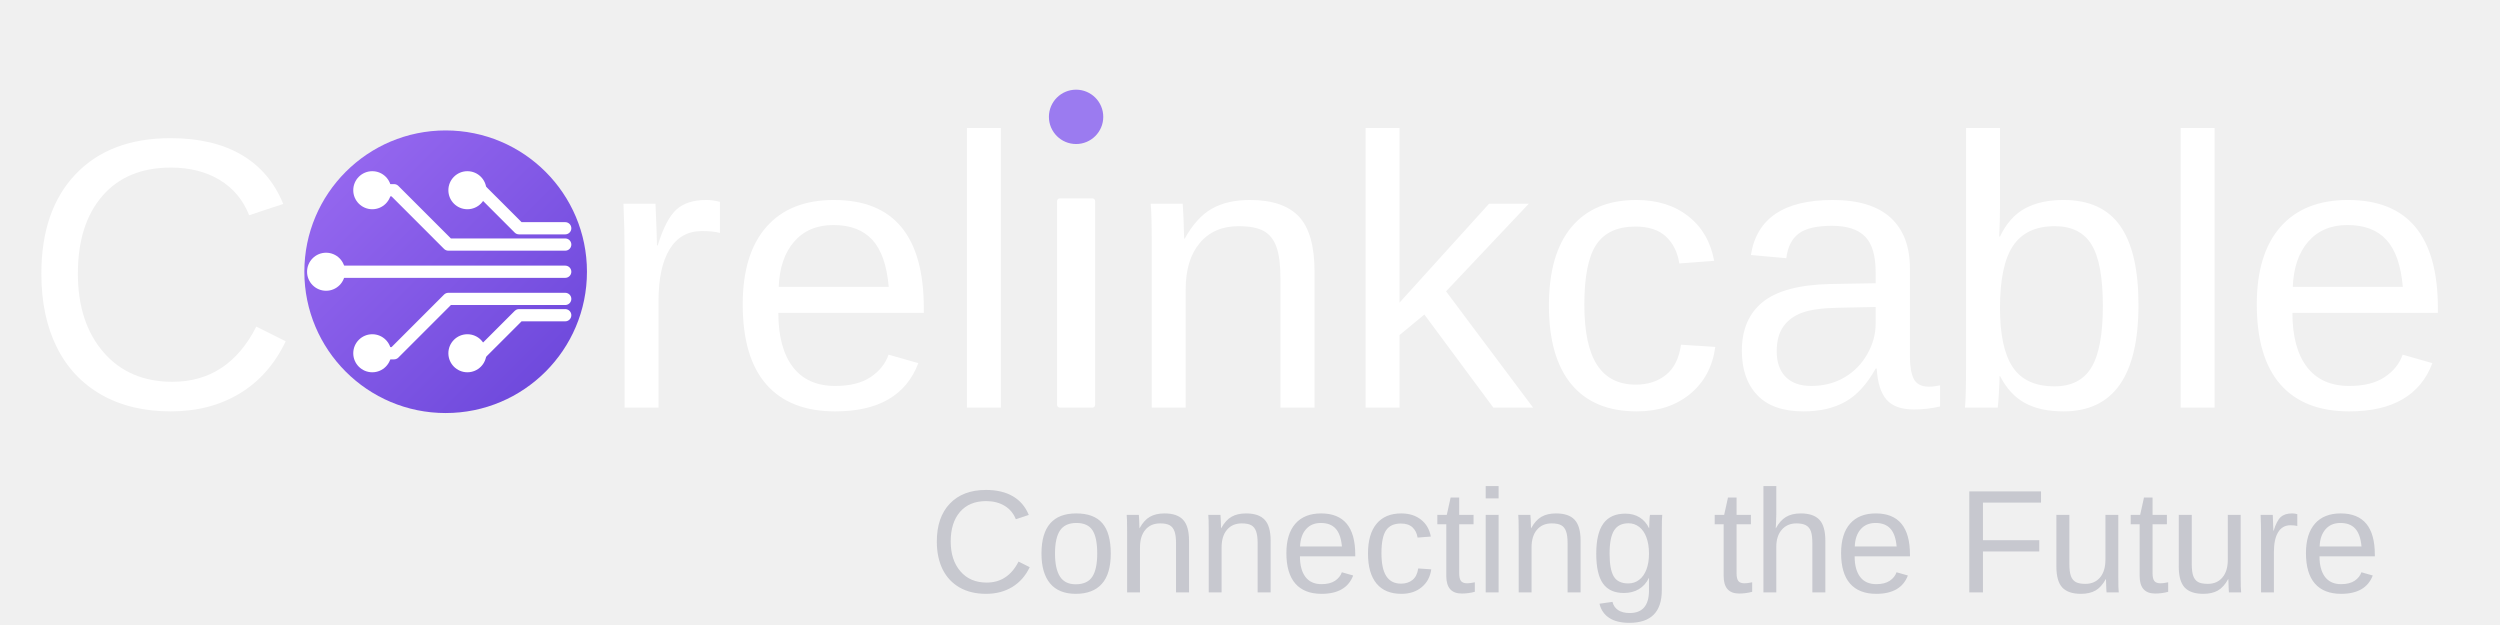
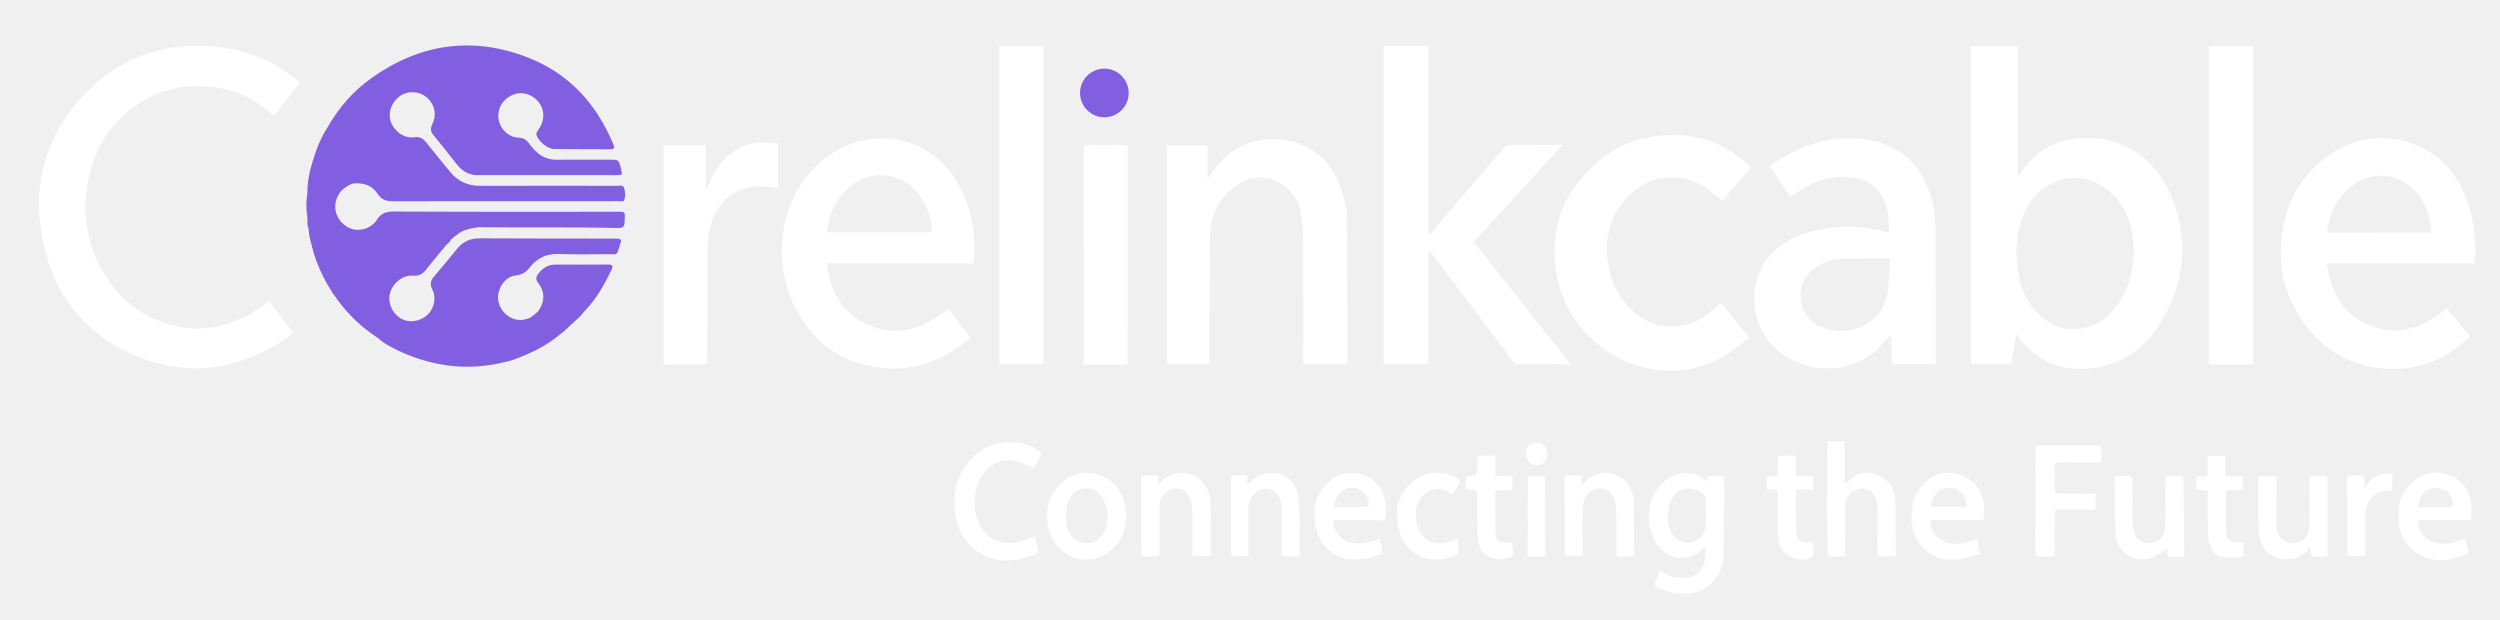
- <svg xmlns="http://www.w3.org/2000/svg" viewBox="0 0 920 230" role="img" aria-labelledby="title description">
-   <defs>
-     <linearGradient id="corelink-purple" x1="0" y1="0" x2="1" y2="1">
-       <stop offset="0" stop-color="#9b6cf2" />
-       <stop offset="1" stop-color="#6844d9" />
-     </linearGradient>
-   </defs>
-   <g fill="#fff" font-family="Arial, Helvetica, sans-serif" font-size="142" font-weight="400">
-     <text x="8" y="150">C</text>
-     <text x="220" y="150">rel</text>
-     <rect x="389" y="73" width="14" height="77" rx="1" />
-     <circle cx="396" cy="43" r="10" fill="#9b7bf0" />
-     <text x="414" y="150">nkcable</text>
+ <svg xmlns="http://www.w3.org/2000/svg" version="1.1" id="图层_1" x="0px" y="0px" viewBox="0 0 595.28 147.6" style="enable-background:new 0 0 595.28 147.6;" xml:space="preserve">
+   <style type="text/css">
+ 	.st0{fill:#FFFFFF;}
+ 	.st1{fill:#825EE0;}
+ </style>
+   <path class="st0" d="M480.08,79.48c-0.4,2.46-0.78,4.83-1.17,7.23c-3.23,0-6.39,0-9.58,0c0-25.24,0-50.45,0-75.71  c3.74,0,7.38,0,11.13,0c0,10.35,0,20.68,0,31c0.06,0.01,0.11,0.02,0.17,0.04c0.53-0.78,1.03-1.6,1.61-2.35  c3.45-4.46,8.12-6.56,13.65-6.83c10.17-0.49,17.69,5.48,21.16,14.02c4.15,10.22,3.22,20.17-2.4,29.65  c-3.4,5.74-8.25,9.6-14.89,10.87c-6.99,1.34-13.12-0.28-17.98-5.74C481.18,81.01,480.69,80.27,480.08,79.48z M508.11,59.61  c-0.08-4.77-1.26-9.15-4.59-12.84c-3.91-4.33-9.69-5.64-14.82-3.17c-3.68,1.78-5.95,4.84-7.29,8.58c-1.51,4.22-1.52,8.59-0.8,12.97  c0.57,3.43,1.84,6.57,4.26,9.13c3.28,3.47,7.25,4.91,11.98,3.7c2.95-0.76,5.17-2.62,6.99-4.96C506.89,69.08,508,64.52,508.11,59.61z  " />
+   <path class="st0" d="M71.44,19.66c-2.12,2.7-4.13,5.26-6.19,7.88c-1.05-0.81-2.09-1.66-3.18-2.45c-4.87-3.55-10.39-4.79-16.32-4.56  c-11.77,0.46-21.91,9.56-24.44,20.98c-1.67,7.53-1.19,14.88,2.43,21.8c3.64,6.96,9.12,11.86,16.77,14  c6.72,1.89,13.11,0.8,19.13-2.63c1.52-0.87,2.94-1.92,4.46-2.92c1.85,2.45,3.74,4.95,5.74,7.61c-1.53,1.03-2.98,2.17-4.58,3.07  c-11.16,6.32-22.74,7-34.36,1.68c-9.85-4.51-16.55-12.27-19.62-22.63c-4.27-14.39-1.73-27.65,8.61-38.79  c8.06-8.68,18.31-12.47,30.2-11.67c6.76,0.46,12.97,2.45,18.49,6.43C69.55,18.17,70.48,18.93,71.44,19.66z" />
+   <path class="st0" d="M340.31,56.03c0.98-1.16,1.96-2.33,2.95-3.49c4.99-5.83,9.97-11.67,14.98-17.48c0.24-0.28,0.73-0.5,1.11-0.5  c3.44-0.06,6.88-0.07,10.32-0.09c0.79,0,1.57,0,2.43,0c-7.07,7.73-14.12,15.42-21.19,23.16c7.69,9.68,15.38,19.35,23.24,29.23  c-1.39-0.07-2.49-0.16-3.59-0.16c-3.03-0.01-6.06,0.03-9.09,0c-0.39,0-0.91-0.25-1.15-0.56c-5.83-7.72-11.63-15.46-17.43-23.19  c-0.69-0.92-1.37-1.84-2.07-2.75c-0.17-0.22-0.37-0.41-0.7-0.77c0,9.23,0,18.23,0,27.28c-3.57,0-7.08,0-10.66,0  c0-25.27,0-50.46,0-75.72c3.54,0,7.05,0,10.65,0c0,15.03,0,30.01,0,44.99C340.18,56,340.25,56.02,340.31,56.03z" />
+   <path class="st0" d="M450.27,79.66c-1.21,1.28-2.32,2.61-3.59,3.78c-7.87,7.21-21.52,5.05-26.85-4.16  c-4.25-7.35-2.41-19.14,8.58-23.17c6.85-2.51,13.81-2.84,20.85-0.8c0.14,0.04,0.28,0.06,0.54,0.12c-0.06-4.16-0.17-8.21-3.72-11.12  c-1.69-1.39-3.7-2-5.85-2.15c-5-0.33-9.32,1.45-13.31,4.28c-0.19,0.14-0.38,0.28-0.57,0.41c-0.02,0.02-0.06,0.01-0.12,0.03  c-1.59-2.44-3.19-4.89-4.85-7.45c1.29-0.78,2.64-1.63,4.03-2.43c5.32-3.06,11.06-4.45,17.16-3.98c8.73,0.67,14.97,5.48,17.39,14.36  c0.59,2.16,0.87,4.46,0.89,6.7c0.1,10.7,0.06,21.4,0.07,32.11c0,0.17-0.03,0.34-0.06,0.53c-3.44,0-6.83,0-10.33,0  C450.46,84.34,450.37,82.01,450.27,79.66z M450.02,61.52c-3.77,0-7.23-0.05-10.69,0.02c-2.28,0.04-4.47,0.57-6.47,1.77  c-5.66,3.39-4.81,10.14-1.6,13.04c1.91,1.72,4.21,2.34,6.72,2.45c5.28,0.24,10.22-3.18,11.32-8.32  C449.91,67.63,449.8,64.64,450.02,61.52z" />
+   <path class="st0" d="M589.3,62.75c-11.76,0-23.45,0-35.29,0c0.95,5.9,3.07,11.03,8.54,13.91c7.33,3.86,13.9,1.99,19.97-3.26  c1.83,2.18,3.69,4.39,5.6,6.65c-2.04,2.09-4.27,3.78-6.79,5.08c-9.38,4.83-22.85,3.43-30.97-5.98c-5.41-6.28-7.92-13.58-7.14-21.83  c0.75-8.04,4.03-14.96,10.63-19.83c7.29-5.38,15.24-6.14,23.41-2.04c4.14,2.08,7.04,5.47,9.07,9.66  C589,50.69,589.73,56.55,589.3,62.75z M578.88,55.34c0.01-0.28,0.06-0.51,0.03-0.73c-0.27-2.48-0.9-4.84-2.21-6.99  c-3.35-5.52-9.92-7.42-15.17-4.33c-4.59,2.69-6.78,6.89-7.4,12.06C562.39,55.34,570.61,55.34,578.88,55.34z" />
+   <path class="st0" d="M225.8,73.57c1.74,2.26,3.47,4.51,5.26,6.84c-0.38,0.33-0.74,0.67-1.12,0.98c-8.03,6.35-16.94,8.02-26.62,4.71  c-5.68-1.94-9.82-5.91-12.94-10.96c-5.69-9.2-6.24-23.57,2.16-33.72c6.34-7.66,16.66-10.57,25.42-6.88  c5.38,2.27,8.96,6.35,11.37,11.53c2.45,5.25,2.98,10.83,2.49,16.67c-11.63,0-23.25,0-35,0c0.83,6,3.22,11.03,8.51,13.94  C212.79,80.8,219.55,78.46,225.8,73.57z M196.96,55.32c8.33,0,16.61,0,24.91,0c0.03-0.18,0.07-0.29,0.06-0.4  c-0.27-3.77-1.55-7.12-4.21-9.84c-1.77-1.82-3.95-2.94-6.49-3.29C203.09,40.68,197.19,48.55,196.96,55.32z" />
+   <path class="st0" d="M320.76,86.69c-3.47,0-6.89,0-10.43,0c0-0.36,0-0.7,0-1.05c0-9.65,0.03-19.29-0.04-28.94  c-0.02-2.13-0.24-4.29-0.64-6.38c-0.48-2.46-1.84-4.5-3.84-6.06c-3.41-2.68-8.19-2.65-11.95,0.23c-3.83,2.92-5.61,6.97-5.73,11.7  c-0.12,4.97-0.07,9.94-0.09,14.91c-0.02,4.85-0.03,9.71-0.04,14.56c0,0.32,0,0.64,0,1.05c-3.41,0-6.75,0-10.14,0  c0-17.33,0-34.67,0-52.08c3.23,0,6.41,0,9.69,0c0,2.64,0,5.26,0,7.94c1.05-1.37,1.95-2.74,3.03-3.94  c7.63-8.47,21.73-6.83,27.03,2.53c2.08,3.66,3.1,7.57,3.13,11.7c0.09,11.09,0.06,22.18,0.08,33.26  C320.83,86.29,320.79,86.46,320.76,86.69z" />
+   <path class="st0" d="M410.12,47.73c-1.54-1.16-2.95-2.42-4.54-3.38c-6.12-3.67-13.37-2.51-18.27,2.78  c-3.61,3.9-4.96,8.53-4.63,13.76c0.33,5.08,2.22,9.44,5.91,12.98c4.74,4.56,11.36,5.21,17.08,1.61c1.3-0.82,2.44-1.91,3.63-2.9  c0.31-0.26,0.55-0.45,0.87-0.04c2.08,2.58,4.16,5.16,6.38,7.92c-1.84,1.34-3.62,2.78-5.53,4.01c-8.91,5.76-21.19,4.77-29.72-1.85  c-6.41-4.97-10.06-11.5-10.96-19.57c-1.04-9.34,2.2-17.07,8.9-23.44c3.67-3.49,7.98-5.89,12.99-6.84  c8.54-1.63,16.35-0.12,23.12,5.59c0.45,0.38,0.94,0.71,1.34,1.12c0.13,0.13,0.14,0.57,0.02,0.7c-2.12,2.47-4.26,4.93-6.41,7.38  C410.24,47.67,410.13,47.73,410.12,47.73z" />
+   <path class="st0" d="M536.48,86.75c-3.56,0-7.02,0-10.54,0c0-25.24,0-50.46,0-75.75c3.51,0,7.02,0,10.54,0  C536.48,36.27,536.48,61.48,536.48,86.75z" />
+   <path class="st0" d="M237.96,11c3.54,0,6.96,0,10.48,0c0,25.24,0,50.45,0,75.69c-3.55,0-7.03,0-10.48,0  C237.96,61.43,237.96,36.25,237.96,11z" />
+   <path class="st0" d="M157.98,86.79c0-17.48,0-34.81,0-52.19c3.4,0,6.73,0,10.09,0c0,3.5,0,6.94,0,10.39  c0.05,0.02,0.1,0.04,0.15,0.06c0.26-0.59,0.53-1.18,0.78-1.78c1.67-3.96,4.36-6.94,8.38-8.61c2.6-1.08,5.31-0.73,7.9-0.52  c0,3.59,0,7.09,0,10.68c-0.85-0.1-1.51-0.18-2.18-0.27c-8.98-1.15-13.61,5.14-14.44,11.65c-0.17,1.36-0.2,2.76-0.2,4.13  c-0.04,8.47-0.06,16.93-0.06,25.4c0,0.79-0.18,1.06-1.02,1.05c-2.79-0.05-5.59-0.01-8.38,0C158.69,86.79,158.38,86.79,157.98,86.79z  " />
+   <path class="st0" d="M258.05,86.75c0-0.74,0-1.41,0-2.07c0-11.64,0-23.29-0.01-34.93c0-4.73,0-9.47-0.03-14.2  c-0.01-0.77,0.21-1,0.99-0.99c2.76,0.04,5.53,0,8.29,0c1.25,0,1.26,0,1.26,1.21c-0.01,14.23-0.02,28.46-0.03,42.69  c0,2.44-0.01,4.88-0.03,7.32c0,0.31-0.04,0.63-0.06,0.97C264.98,86.75,261.61,86.75,258.05,86.75z" />
+   <path class="st0" d="M395.26,135.78c1.38,0.91,2.75,1.68,4.38,1.8c4.39,0.32,5.99-1.53,6.42-5.11c0.09-0.74,0.09-1.49,0.14-2.41  c-0.51,0.45-0.89,0.81-1.29,1.13c-3.17,2.56-7.46,2.1-10.01-1.11c-3.37-4.25-3.38-12.05,2.03-15.98c2.31-1.68,6.14-2.24,8.75,0.03  c0.21,0.18,0.46,0.31,0.74,0.51c0.1-1.34,0.1-1.34,1.44-1.33c0.68,0.01,1.35,0.04,2.03,0.01c0.55-0.02,0.69,0.2,0.69,0.73  c-0.07,6.06-0.02,12.12-0.19,18.17c-0.12,4.21-2.82,8.23-7.48,9c-2.97,0.49-5.84-0.07-8.53-1.46c-0.4-0.21-0.54-0.45-0.34-0.91  C394.45,137.84,394.83,136.84,395.26,135.78z M406.28,121.66c-0.01,0-0.03,0-0.04-0.01c-0.04-0.73-0.06-1.47-0.12-2.2  c-0.04-0.48,0.01-1.08-0.25-1.42c-1.43-1.87-5.22-2.56-7.07-0.33c-1.87,2.25-2.24,6.74-0.71,9.32c0.93,1.57,2.75,2.43,4.57,2.16  c1.6-0.24,3.03-1.54,3.33-3.32C406.22,124.49,406.19,123.06,406.28,121.66z" />
+   <path class="st0" d="M246.15,111.52c-1.5-0.63-2.84-1.41-4.29-1.75c-3.11-0.73-5.65,0.46-7.63,2.87  c-3.06,3.72-2.49,10.38-0.36,13.37c1.85,2.6,5.42,3.9,8.62,3.04c1.32-0.36,2.59-0.88,3.97-1.36c0.25,1.12,0.56,2.36,0.77,3.62  c0.03,0.18-0.34,0.55-0.59,0.63c-1.53,0.49-3.05,1.12-4.62,1.35c-9.54,1.38-14.55-6.05-14.75-12.33c-0.09-2.95,0.14-5.85,1.63-8.45  c2.09-3.64,4.95-6.37,9.28-7.03c2.8-0.42,5.58-0.19,8.14,1.19c0.49,0.26,0.97,0.57,1.36,0.96c0.17,0.17,0.26,0.64,0.15,0.86  C247.3,109.54,246.69,110.57,246.15,111.52z" />
+   <path class="st0" d="M439.34,132.47c-1.33,0-2.55,0.02-3.78-0.03c-0.15-0.01-0.41-0.42-0.41-0.65c-0.06-3.76-0.11-7.52-0.11-11.29  c0-5.05,0.04-10.11,0.07-15.16c0-0.05,0.04-0.11,0.08-0.23c1.31,0,2.64,0,4.06,0c0,3.33,0,6.66,0,10.2c0.36-0.3,0.62-0.49,0.85-0.71  c2.08-2.02,4.48-2.66,7.17-1.44c2.65,1.21,4,3.4,4.06,6.28c0.09,4.05,0.03,8.11,0.08,12.17c0.01,0.72-0.22,0.92-0.9,0.88  c-0.82-0.05-1.65-0.07-2.47,0.01c-0.89,0.09-1.02-0.32-1-1.07c0.06-2.85,0.09-5.7,0.08-8.55c0-1.08-0.03-2.18-0.21-3.25  c-0.37-2.18-1.9-3.51-3.66-3.33c-2.19,0.22-3.91,2.01-3.92,4.13c-0.02,3.64-0.01,7.29-0.01,10.93  C439.34,131.68,439.34,132,439.34,132.47z" />
+   <path class="st0" d="M581.97,123.84c-1.82,0-3.64,0.02-5.47-0.01c-0.77-0.01-1,0.24-0.78,1c1.09,3.73,3.86,5.19,7.87,4.47  c0.89-0.16,1.75-0.5,2.59-0.84c0.53-0.21,0.77-0.08,0.91,0.41c0.22,0.76,0.46,1.52,0.63,2.29c0.04,0.18-0.11,0.54-0.27,0.62  c-3.87,1.86-8.26,2.44-12.15-0.22c-2.48-1.69-3.91-4.16-4.09-7.26c-0.12-2.13-0.19-4.26,0.78-6.22c2.55-5.17,7.64-6.93,12.24-4.42  c2.68,1.46,4,3.87,4.22,6.89c0.06,0.76-0.02,1.53,0.03,2.29c0.06,0.81-0.31,1-1.05,0.98c-1.82-0.04-3.64-0.01-5.47-0.01  C581.97,123.82,581.97,123.83,581.97,123.84z M575.85,120.75c2.61,0,5.21,0.01,7.82-0.02c0.17,0,0.5-0.35,0.49-0.51  c-0.18-2.2-1.32-4.1-4.34-4.05C577.79,116.21,575.83,118.19,575.85,120.75z" />
+   <path class="st0" d="M498.96,117.56c0,1.3,0,2.49,0,3.81c-0.35,0-0.67,0-0.98,0c-2.59,0-5.17,0.02-7.76-0.03  c-0.8-0.02-0.98,0.24-0.97,1.01c0.04,3.06,0.02,6.11,0.01,9.17c0,0.29,0,0.57,0,0.95c-1.47,0-2.84,0.02-4.21-0.03  c-0.15-0.01-0.4-0.37-0.41-0.58c-0.05-0.94-0.03-1.88-0.03-2.82c0.03-7.52,0.06-15.05,0.1-22.57c0-0.08,0.04-0.17,0.07-0.31  c0.21-0.02,0.44-0.06,0.66-0.06c4.67,0,9.35,0.02,14.02-0.01c0.76-0.01,0.98,0.25,0.93,0.96c-0.05,0.7-0.03,1.41-0.02,2.12  c0.01,0.69-0.24,0.96-0.99,0.94c-3-0.04-6,0.01-8.99-0.02c-0.86-0.01-1.19,0.21-1.14,1.14c0.08,1.7,0.03,3.41,0.02,5.11  c0,1.17-0.01,1.19,1.21,1.2c2.5,0.02,5,0.03,7.49,0.04C498.27,117.56,498.56,117.56,498.96,117.56z" />
+   <path class="st0" d="M268.3,122.44c-0.33,4.75-1.99,8.1-5.88,9.94c-4.35,2.05-9.2,0.39-11.63-3.77c-2.35-4.02-2.39-11.13,3.46-14.73  c4.88-3,11.06-0.57,12.98,4.35C267.82,119.74,268.04,121.38,268.3,122.44z M263.84,122.3c-0.23-0.74-0.48-2.18-1.13-3.41  c-0.85-1.62-2.22-2.74-4.23-2.64c-1.95,0.1-3.18,1.27-3.97,2.91c-0.72,1.48-0.86,3.08-0.71,4.72c0.14,1.46,0.53,2.82,1.54,3.94  c1.83,2.05,4.79,2.1,6.66,0.1C263.29,126.54,263.71,124.82,263.84,122.3z" />
+   <path class="st0" d="M459.68,123.82c-0.16,2.82,2.13,5.31,5.01,5.58c1.79,0.17,3.51-0.09,5.17-0.78c0.24-0.1,0.48-0.19,0.85-0.35  c0.23,1.2,0.45,2.33,0.71,3.68c-1.57,0.4-3.07,0.91-4.61,1.15c-7.92,1.24-11.63-4.79-11.68-9.84c-0.03-3.17,0.8-5.96,3.12-8.22  c2.33-2.26,5.09-3.03,8.18-2.07c3.32,1.03,5.29,3.4,5.9,6.81c0.18,1,0.09,2.04,0.11,3.07c0.02,0.73-0.31,0.98-1.08,0.97  c-3.56-0.04-7.11-0.01-10.67,0C460.38,123.82,460.06,123.82,459.68,123.82z M468.13,120.71c0.28-2.49-1.51-4.47-4-4.56  c-2.21-0.09-4.34,2.15-4.3,4.56C462.58,120.71,465.32,120.71,468.13,120.71z" />
+   <path class="st0" d="M317.48,123.83c-0.21,2.16,1.54,4.56,3.62,5.2c2.28,0.69,4.47,0.38,6.63-0.47c0.22-0.08,0.43-0.17,0.8-0.31  c0.24,1.09,0.49,2.12,0.69,3.17c0.03,0.15-0.18,0.45-0.35,0.51c-3.14,1.14-6.34,1.9-9.63,0.72c-3.29-1.18-5.16-3.72-5.93-7.01  c-0.91-3.89-0.19-7.48,2.6-10.48c3.35-3.6,8.91-3.17,11.76-0.15c1.54,1.63,2.22,3.64,2.27,5.86c0.02,0.93,0.28,2.2-0.2,2.71  c-0.46,0.49-1.75,0.25-2.68,0.26c-2.82,0.02-5.65,0.01-8.47,0.01C318.24,123.83,317.89,123.83,317.48,123.83z M317.64,120.73  c2.71,0,5.28,0.01,7.85-0.03c0.15,0,0.45-0.44,0.43-0.65c-0.11-1.21-0.58-2.28-1.55-3.04c-1.27-0.99-2.74-1.15-4.14-0.48  C318.6,117.32,317.87,118.8,317.64,120.73z" />
+   <path class="st0" d="M275.72,115.36c0.43-0.38,0.67-0.57,0.88-0.79c3.54-3.52,9.48-2.19,11.12,2.55c0.34,0.98,0.52,2.06,0.54,3.1  c0.08,3.97,0.07,7.94,0.09,11.91c0,0.08-0.04,0.16-0.08,0.3c-1.39,0-2.79,0-4.3,0c-0.02-0.3-0.06-0.61-0.06-0.92  c0-3.41,0.08-6.83-0.02-10.23c-0.03-1.1-0.32-2.29-0.85-3.26c-0.8-1.48-2.51-2.01-4.05-1.57c-1.47,0.42-2.87,2.19-2.88,3.76  c-0.02,3.76-0.03,7.53,0.01,11.29c0.01,0.79-0.21,1.02-0.99,0.98c-1.08-0.06-2.16-0.02-3.29-0.02c-0.04-0.28-0.08-0.47-0.08-0.67  c-0.01-5.97-0.01-11.94-0.03-17.91c0-0.53,0.15-0.75,0.69-0.73c0.79,0.03,1.59,0.04,2.38,0.01c0.71-0.03,1.06,0.17,0.92,0.95  C275.67,114.43,275.72,114.76,275.72,115.36z" />
+   <path class="st0" d="M537.68,113.37c1.51,0,2.88,0,4.32,0c0.02,0.33,0.05,0.61,0.05,0.89c0,3.62,0,7.23-0.01,10.85  c-0.01,2.52,1.5,4.22,3.81,4.26c2.29,0.03,4.02-1.73,4.04-4.2c0.03-3.64,0.03-7.29,0-10.94c-0.01-0.75,0.23-0.97,0.95-0.93  c0.91,0.05,1.82,0.02,2.73,0.01c0.44-0.01,0.63,0.14,0.63,0.61c0,6.08,0.02,12.17,0.02,18.25c0,0.05-0.04,0.11-0.11,0.31  c-1.11,0-2.27,0.02-3.43-0.03c-0.15-0.01-0.37-0.38-0.41-0.61c-0.06-0.44-0.02-0.91-0.02-1.36c-0.13-0.08-0.27-0.17-0.4-0.25  c-0.22,0.33-0.41,0.69-0.67,0.99c-2.79,3.16-8.67,2.4-10.45-1.44c-0.54-1.17-0.84-2.51-0.94-3.8c-0.17-2.19-0.1-4.41-0.11-6.61  C537.67,117.41,537.68,115.44,537.68,113.37z" />
+   <path class="st0" d="M515.66,113.33c1.33,0,2.53-0.03,3.73,0.03c0.18,0.01,0.47,0.45,0.48,0.7c0.07,1.91,0.09,3.82,0.11,5.73  c0.03,4.08,0.04,8.17,0.1,12.25c0.01,0.51-0.19,0.6-0.61,0.59c-0.88-0.01-1.76-0.02-2.64,0.02c-0.64,0.03-0.84-0.25-0.8-0.84  c0.03-0.42,0.01-0.84,0.01-1.19c-1.16,0.73-2.16,1.57-3.3,2.04c-4.35,1.77-8.86-1.12-9.03-5.81c-0.15-4.26-0.12-8.52-0.2-12.78  c-0.01-0.61,0.18-0.85,0.8-0.81c0.85,0.05,1.71,0.07,2.56,0.03c0.65-0.03,0.86,0.19,0.86,0.85c0.01,3.44,0.06,6.88,0.11,10.31  c0.01,0.64,0.06,1.29,0.19,1.92c0.43,1.95,2.02,3.11,4,2.96c1.84-0.14,3.44-1.61,3.5-3.45c0.12-3.64,0.11-7.28,0.16-10.93  C515.66,114.46,515.66,113.97,515.66,113.33z" />
+   <path class="st0" d="M293.12,132.43c0-3.33,0-6.41,0-9.49c0-2.97,0.03-5.94-0.01-8.9c-0.01-0.67,0.21-0.89,0.85-0.87  c0.73,0.03,1.47,0.02,2.2-0.04c0.69-0.06,0.88,0.25,0.81,0.88c-0.04,0.4-0.01,0.81-0.01,1.47c0.42-0.39,0.69-0.66,0.97-0.92  c1.17-1.1,2.53-1.78,4.14-1.95c4.44-0.46,6.93,3.1,7.16,5.99c0.25,3.12,0.17,6.28,0.23,9.42c0.02,1.23-0.01,2.47,0.02,3.7  c0.02,0.55-0.13,0.8-0.73,0.78c-1-0.04-2-0.02-3-0.01c-0.43,0-0.59-0.11-0.59-0.61c0.05-3.55,0.05-7.11,0.05-10.66  c0-1.32-0.28-2.56-1.16-3.61c-1.06-1.28-2.64-1.66-4.11-0.9c-1.74,0.9-2.67,2.33-2.68,4.31c-0.01,3.53-0.03,7.05,0.02,10.58  c0.01,0.74-0.24,0.9-0.91,0.86C295.34,132.39,294.29,132.43,293.12,132.43z" />
+   <path class="st0" d="M372.58,132.35c0-6.17,0.02-12.16-0.02-18.16c-0.01-0.84,0.27-1.09,1.06-1.03c0.73,0.05,1.47,0.05,2.2,0  c0.66-0.05,0.82,0.25,0.77,0.83c-0.04,0.45-0.01,0.9-0.01,1.54c0.3-0.25,0.46-0.34,0.55-0.46c1.49-2.01,4.59-3.06,7.49-2.05  c2.54,0.89,4.37,3.5,4.42,6.43c0.07,4.09,0.04,8.17,0.09,12.26c0.01,0.66-0.24,0.81-0.82,0.79c-0.85-0.03-1.71-0.04-2.56,0  c-0.71,0.04-0.89-0.25-0.89-0.93c0.03-3.29,0.05-6.59-0.01-9.88c-0.02-0.98-0.15-2.01-0.47-2.93c-0.53-1.57-1.88-2.56-3.3-2.47  c-1.73,0.11-3.08,0.97-3.82,2.56c-0.28,0.59-0.39,1.3-0.4,1.96c-0.04,3.56-0.04,7.11,0,10.67c0.01,0.72-0.23,0.92-0.91,0.9  C374.9,132.32,373.82,132.35,372.58,132.35z" />
+   <path class="st0" d="M345.89,117.8c-0.23-0.15-0.47-0.31-0.71-0.47c-3.22-2.1-7-0.16-7.81,3.34c-0.45,1.96-0.37,3.91,0.57,5.75  c1.23,2.4,3.85,3.47,6.68,2.71c0.79-0.21,1.55-0.51,2.48-0.82c0.1,1.13,0.21,2.22,0.26,3.31c0.01,0.15-0.29,0.35-0.48,0.45  c-5.64,2.85-12.44,0.51-13.88-6.39c-0.63-3.05-0.56-5.98,1.26-8.63c3.11-4.53,7.71-5.42,12.12-3.51c1.39,0.6,1.44,0.89,0.72,2.19  C346.71,116.41,346.3,117.09,345.89,117.8z" />
+   <path class="st0" d="M522.95,116.54c-0.02-0.34-0.04-0.6-0.04-0.86c0.02-0.67-0.2-1.55,0.14-1.96c0.31-0.37,1.23-0.26,1.89-0.28  c0.61-0.02,0.81-0.26,0.79-0.86c-0.04-1.29-0.01-2.58-0.01-4.01c1.38,0,2.72,0,4.23,0c0,1.49,0,3.09,0,4.78  c1.22,0,2.27,0.02,3.32-0.01c0.59-0.02,0.86,0.16,0.81,0.81c-0.06,0.78-0.01,1.57-0.01,2.44c-1.36,0.07-2.67,0.14-4.03,0.21  c0,1.21,0,2.38,0,3.54c0,1.94-0.01,3.88,0,5.82c0.01,2.25,1.06,3.2,3.32,3.01c0.2-0.02,0.4-0.04,0.81-0.08  c0.04,1.04,0.14,2.06,0.06,3.05c-0.02,0.25-0.66,0.62-1.02,0.63c-1.42,0.03-2.88,0.1-4.26-0.17c-1.53-0.29-2.4-1.52-2.82-2.98  c-0.23-0.81-0.37-1.67-0.38-2.51c-0.05-3.03-0.04-6.05-0.04-9.08c0-1.21,0-1.2-1.17-1.3C524.03,116.7,523.54,116.62,522.95,116.54z" />
+   <path class="st0" d="M360.05,129.21c0.1,0.94,0.23,1.87,0.28,2.8c0.01,0.18-0.2,0.48-0.38,0.55c-3.09,1.21-7.72,0.7-8.05-4.35  c-0.22-3.45-0.16-6.93-0.15-10.4c0-0.89-0.24-1.23-1.12-1.17c-0.54,0.03-1.1-0.05-1.67-0.09c0.05-0.93,0.1-1.77,0.13-2.61  c0.02-0.51,0.3-0.61,0.75-0.63c1.88-0.09,1.86-0.11,1.88-1.97c0.01-0.9-0.21-2.09,0.26-2.61c0.42-0.46,1.65-0.17,2.53-0.2  c0.47-0.02,0.93,0,1.55,0c0,1.25,0,2.45,0,3.64c0,1.14,0,1.14,1.17,1.14c0.94,0,1.88,0,2.9,0c0,1.05,0.03,2.06-0.03,3.07  c-0.01,0.13-0.44,0.32-0.68,0.33c-0.88,0.04-1.76,0.04-2.64,0.02c-0.5-0.01-0.75,0.1-0.75,0.67c0.03,3.15,0,6.29,0.05,9.44  c0.03,1.68,0.81,2.37,2.49,2.36C359.03,129.21,359.49,129.21,360.05,129.21z" />
+   <path class="st0" d="M431.57,129.05c0.14,1.01,0.28,1.93,0.36,2.86c0.02,0.21-0.15,0.52-0.33,0.64c-2.77,1.79-7.36-0.11-8.01-3.34  c-0.15-0.74-0.24-1.51-0.25-2.26c-0.03-3.03-0.01-6.05-0.01-9.08c0-1.24-0.01-1.24-1.2-1.25c-1.49-0.01-1.49-0.01-1.5-1.53  c-0.01-1.72-0.01-1.77,1.68-1.68c0.85,0.04,1.08-0.27,1.04-1.06c-0.05-1.03,0.02-2.06-0.01-3.08c-0.01-0.54,0.19-0.72,0.72-0.71  c0.97,0.01,1.94-0.01,2.91-0.09c0.57-0.05,0.71,0.11,0.68,0.67c-0.06,1.14-0.03,2.29-0.06,3.44c-0.01,0.55,0.18,0.8,0.77,0.77  c0.91-0.04,1.82,0,2.73-0.03c0.5-0.02,0.69,0.17,0.67,0.66c-0.03,0.65-0.03,1.29,0,1.94c0.03,0.56-0.22,0.71-0.73,0.7  c-1.08-0.03-2.16-0.01-3.3-0.01c-0.03,0.32-0.07,0.54-0.07,0.77c0.01,3,0.02,5.99,0.03,8.99c0.01,2.2,0.96,3.02,3.15,2.73  C431.05,129.06,431.25,129.06,431.57,129.05z" />
+   <path class="st0" d="M563.01,116.21c0.48-0.61,0.82-1.03,1.15-1.46c1.29-1.65,3.05-2.08,5.02-1.93c0.2,0.01,0.53,0.32,0.53,0.49  c-0.01,1.19-0.09,2.39-0.14,3.58c-3.88-0.29-6.33,1.99-6.35,5.83c-0.01,2.97-0.01,5.94,0.02,8.9c0.01,0.67-0.22,0.88-0.86,0.84  c-0.91-0.05-1.82-0.04-2.73-0.01c-0.55,0.02-0.77-0.15-0.77-0.75c0.02-5.88,0.01-11.75-0.01-17.63c0-0.61,0.18-0.84,0.79-0.83  c0.85,0.02,1.7-0.01,2.55-0.06c0.64-0.04,0.83,0.23,0.8,0.83C562.98,114.66,563.01,115.33,563.01,116.21z" />
+   <path class="st0" d="M363.85,113.38c1.36,0,2.64,0,4.04,0c0,0.35,0,0.66,0,0.97c0.02,5.85,0.03,11.69,0.08,17.54  c0,0.52-0.18,0.6-0.6,0.59c-0.97-0.01-1.94-0.03-2.91,0.01c-0.6,0.02-0.73-0.21-0.73-0.77c0.05-5.73,0.08-11.46,0.11-17.19  C363.85,114.17,363.85,113.82,363.85,113.38z" />
+   <path class="st0" d="M368.46,108.07c0,1.63-1.1,2.72-2.71,2.69c-1.29-0.02-2.4-1.37-2.4-2.89c0.01-1.36,1.11-2.48,2.45-2.49  C367.27,105.36,368.47,106.57,368.46,108.07z" />
+   <circle class="st1" cx="262.96" cy="22.14" r="5.79" />
+   <g>
+     <path class="st1" d="M77.99,30.33c2.65-4.66,6.09-8.64,10.46-11.74c11.56-8.22,24.12-10.04,37.33-4.86   c9.74,3.82,16.34,11.07,20.3,20.74c0.31,0.75,0.17,1.07-0.67,1.07c-4.5-0.02-9,0-13.5-0.06c-1.5-0.02-3.65-1.8-4.12-3.2   c-0.21-0.61,0.12-1,0.44-1.45c2.05-2.89,1.25-6.39-1.81-8.03c-1.97-1.06-4.13-0.76-5.97,0.81c-1.57,1.34-2.2,3.54-1.57,5.51   c0.67,2.1,2.48,3.6,4.65,3.67c1.06,0.04,1.79,0.48,2.39,1.29c0.84,1.13,1.73,2.22,2.95,2.96c1.12,0.68,2.32,1,3.65,0.99   c4.21-0.03,8.42-0.01,12.63-0.01c2.16,0,2.16,0,2.69,2.08c0.4,1.6,0.4,1.61-1.18,1.61c-11.02,0-22.04,0-33.06-0.01   c-2.07,0-3.6-1.03-4.84-2.59c-1.82-2.29-3.61-4.61-5.49-6.86c-0.74-0.88-0.86-1.63-0.33-2.68c1.06-2.1,0.63-4.42-0.98-6.06   c-1.49-1.52-3.84-1.98-5.83-1.14c-1.96,0.82-3.37,2.98-3.34,5.1c0.04,2.96,2.96,5.63,5.88,5.22c1.26-0.18,2.05,0.27,2.77,1.16   c1.94,2.41,3.86,4.84,5.85,7.21c1.83,2.18,4.19,3.2,7.08,3.19c10.9-0.04,21.79-0.02,32.69-0.01c0.53,0,1.27-0.26,1.52,0.47   c0.32,0.95,0.38,1.98,0.06,2.92c-0.16,0.45-0.81,0.27-1.25,0.27c-7.31,0.01-14.61,0.01-21.92,0.01c-10.65,0-21.3-0.02-31.95,0.02   c-1.58,0.01-2.76-0.44-3.65-1.83c-1.33-2.08-3.4-2.59-5.72-2.42c-1.37,0.03-2.25-1-3.33-1.58c-0.66-0.36-0.58-1.21,0.06-1.63   c0.68-0.44,1.41-0.63,2.23-0.4c0.66,0.18,0.98-0.04,0.64-0.77c-0.07-0.15,0.03,0.02-0.06-0.11c-0.91-1.31-0.67-2.64-0.02-3.94   c0.31-0.62,0.41-1.15-0.15-1.66c-0.56-0.52-1.2-0.69-1.94-0.47c-1.93,0.57-2.18,0.46-3.3-1.01C77.83,31.51,78.1,30.91,77.99,30.33z   " />
+     <path class="st1" d="M77.99,30.33c0.19,0.36,0.37,0.73,0.57,1.09c0.82,1.42,1.29,1.57,2.83,1.05c1.03-0.35,1.95-0.13,2.67,0.72   c0.24,0.28,0.44,0.62,0.74,0.82c0.73,0.47,0.73,0.69-0.09,1.11c-1.06,0.55-1.19,2.49-0.39,3.93c0.32,0.58,1.15,1.15,0.58,1.83   c-0.49,0.58-1.21-0.14-1.83-0.18c-0.33-0.02-0.66-0.15-0.97-0.1c-0.43,0.07-1.03,0.16-1.14,0.6c-0.13,0.54,0.54,0.47,0.84,0.69   c0.78,0.58,1.55,1.17,2.33,1.76c-1.67,0.62-3.04,1.53-3.81,3.26c-1.25,2.82-0.03,5.97,2.76,7.32c2.66,1.29,5.59-0.13,6.64-1.86   c0.94-1.55,2.23-2.01,3.93-2c11.18,0.05,22.36,0.06,33.54,0.07c6.68,0,13.37-0.02,20.05-0.03c1.55,0,1.58,0.03,1.52,1.61   c-0.07,2.21-0.15,2.31-2.35,2.26c-10.93-0.25-21.86-0.05-32.78-0.18c-0.55,0.25-1.01,0.11-1.48-0.24   c-1.62-1.19-3.56-0.93-4.81,0.62c-0.54,0.67-1.69,0.9-2.62,0.51c-0.26-0.11-0.52-0.26-0.76-0.4c-2.32-1.38-4.22-0.11-6.13,0.99   c-0.41,0.23-0.59,0.67-0.69,1.13c-0.38,1.88-2.07,2.52-3.58,0.95c-1.12-1.17-2.26-1.37-3.68-0.99c-0.89,0.24-1.78,0.25-2.7,0.21   c-1.81-0.09-2.56,1.15-1.73,2.76c0.36,0.7,0.76,1.38,1.35,1.91c0.9,0.81,1.64,0.58,1.97-0.59c0.33-1.15,0.87-1.58,2.07-1.45   c0.87,0.1,1.68,0.13,2.54-0.17c0.81-0.28,1.52-0.01,2.01,0.78c0.3,0.49,0.58,1,0.87,1.5c1.28,2.17,3.21,2.48,5.09,0.82   c0.52-0.45,1-0.56,1.43,0.11c-0.46,0.58-0.95,1.14-1.39,1.73c-0.78,1.04-1.71,1.47-3.09,1.36c-2.32-0.19-4.69,1.67-5.39,3.98   c-0.69,2.26,0.29,4.74,2.4,6.13c1.81,1.18,4.41,0.94,6.22-0.57c1.82-1.52,2.47-4.13,1.4-6.28c-0.58-1.18-0.45-2.05,0.39-3.02   c1.89-2.18,3.7-4.43,5.54-6.66c1.37-1.66,3.07-2.48,5.28-2.47c10.73,0.06,21.46,0.05,32.18,0.06c1.73,0,1.78,0.04,1.23,1.74   c-0.74,2.32-0.4,1.96-2.68,1.97c-3.96,0.02-7.93,0.1-11.88-0.04c-2.92-0.11-5.11,1.01-6.86,3.21c-0.85,1.07-1.79,1.74-3.28,1.88   c-2.71,0.26-4.72,3.42-4.17,6.19c0.6,2.97,3.6,5,6.35,4.29c0.4-0.1,0.79-0.25,1.18-0.37c0.78,0.38,0.88,0.83,0.34,1.55   c-1.33,1.77-4.59,2.09-6.1,0.46c-0.56-0.6-1-0.58-1.59-0.38c-1.21,0.41-2.37,0.75-3.72,0.39c-1.13-0.29-1.56,0.89-2.15,1.58   c-0.48,0.55-0.1,1.07,0.22,1.57c0.47,0.73,0.86,1.54,1.78,1.8c0.42,0.12,0.97,0.41,1.27,0.01c0.29-0.39,0.17-0.95-0.2-1.36   c-0.14-0.15-0.28-0.31-0.36-0.5c-0.22-0.55-0.17-1.07,0.29-1.47c1.01-0.87,4.03-1.01,5.16-0.26c0.7,0.47,0.71,1.46,0.01,1.99   c-0.2,0.15-0.45,0.21-0.65,0.36c-0.19,0.14-0.43,0.25-0.46,0.52c1.34-0.11,2.68,0,4.03-0.35c1.89-0.49,3.54-1.51,5.31-2.26   c1.24-0.52,2.54-0.22,3.76-0.61c0.27-0.09,0.62,0.22,0.48,0.66c-2.98,2.59-6.43,4.37-10.08,5.78c-1.22,0.47-2.45,0.94-3.76,1.13   c-0.15-0.28-0.45-0.45-0.69-0.43c-2.41,0.22-4.69-1.1-7.15-0.51c-0.94,0.22-1.42-0.55-1.14-1.5c0.43-1.45,0.21-1.94-1.19-2.4   c-0.64-0.21-1.05-0.62-1.32-1.2c-0.29-0.64-0.57-1.36-1.4-1.4c-0.86-0.03-0.98,0.76-1.24,1.34c-0.37,0.79-0.9,1.09-1.79,0.82   c-0.93-0.28-1.19-0.01-1.1,0.96c0.03,0.33,0.14,0.65,0.18,0.97c0.21,1.53-0.82,2.61-2.27,2.14c-2.9-0.94-5.91-1.73-8.25-3.9   c-0.73-0.67-1.62-0.92-2.61-0.81c-2.4-1.54-4.57-3.36-6.51-5.43c-4.03-4.31-6.96-9.28-8.69-14.93c-0.08-0.27-0.13-0.56-0.19-0.84   c-0.13-0.35-0.12-0.66,0.28-0.82c0.35-0.14,0.64,0.01,0.9,0.24c0.73,0.65,1.18,1.48,1.55,2.36c0.26,0.61,0.5,1.22,0.73,1.84   c0.13,0.36,0.32,0.71,0.79,0.64c0.47-0.07,0.78-0.44,0.73-0.87c-0.17-1.68,0.26-3.28,0.56-4.89c0.09-0.48-0.22-0.76-0.58-1   c-0.62-0.41-1.31-0.72-1.91-1.14c-1.08-0.75-1.04-1.73,0.06-2.46c1.62-1.06,1.7-1.66,0.44-3.13c-0.19-0.22-0.38-0.43-0.52-0.69   c-0.18-0.33-0.1-0.94-0.7-0.84c-0.43,0.07-0.4,0.57-0.53,0.9c-0.47,1.22-1.04,2.34-0.61,3.79c0.32,1.08-1.08,1.82-2.15,1.27   c-0.42-0.77-0.21-1.61-0.27-2.41c-0.17-2.11-0.17-4.21,0-6.32c0-3.11,0.84-6.07,1.81-8.98C75.77,34.43,76.69,32.28,77.99,30.33z" />
+     <path class="st1" d="M133.66,79.36c-1.03-0.48-2.06-0.08-3.02,0.17c-1.22,0.31-2.44,0.81-3.51,1.47c-1.86,1.14-3.84,1.55-5.97,1.47   c-0.71-0.03-1.29,0.2-1.77,0.71c-0.2,0.22-0.45,0.43-0.73,0.13c-0.26-0.28-0.07-0.52,0.12-0.76c0.58-0.75,0.86-1.77,1.99-2.03   c0.43-0.1,0.66-0.68,0.1-0.92c-1.45-0.62-2.94-0.65-4.35,0.13c-0.59,0.33-0.41,0.77,0.08,1.03c0.49,0.26,1.07,0.38,0.6,1.13   c-0.14,0.22-0.01,0.39,0.21,0.48c0.28,0.12,0.55,0.27,0.43,0.63c-0.13,0.41-0.5,0.57-0.88,0.55c-1.67-0.06-3.14-0.14-4.03-2   c-0.16-0.33-0.41-0.61-0.64-0.9c-0.24-0.3-0.4-0.62-0.36-1.02c0.13-1.17,2.49-2.86,3.63-2.6c1.65,0.37,3.14,0.21,4.15-1.37   c0.14-0.23,0.35-0.37,0.62-0.29c0.34,0.09,0.42,0.38,0.41,0.68c-0.01,0.56-0.26,1.29,0.51,1.46c1.01,0.21,1.9,1.37,3.09,0.42   c0.41-0.33,0.95-0.51,1.39-0.81c0.51-0.35,0.86-0.79,0.5-1.46c0.83-0.61,1.7-1.14,2.26-2.06c1.29-2.16,1.19-4.27-0.34-6.23   c-0.65-0.83-0.54-1.46,0.03-2.2c1.04-1.36,2.33-2.17,4.09-2.17c4.17,0.01,8.34,0.03,12.5-0.01c1.12-0.01,1.27,0.33,0.82,1.28   c-1.71,3.59-3.65,7.01-6.47,9.89c-0.48,0.49-0.81,1.14-1.4,1.55c-1.75,0.45-2.81,1.64-3.5,3.24   C134.04,79.08,133.85,79.22,133.66,79.36z" />
+     <path class="st1" d="M102.78,62.54c-0.42-0.01-0.78,0.08-1.12,0.4c-1.98,1.82-4.72,1.31-5.97-1.09c-0.21-0.4-0.43-0.8-0.66-1.19   c-0.47-0.83-1.11-1.08-1.95-0.54c-0.53,0.34-1.04,0.33-1.64,0.14c-1.48-0.47-1.95-0.11-1.94,1.43c0,0.43-0.12,0.69-0.5,0.89   c-0.89,0.47-2.31,0.15-2.87-0.69c-0.46-0.69-0.89-1.39-1.32-2.09c-0.52-0.84-0.58-1.71-0.08-2.58c0.5-0.86,1.37-1.16,2.23-1.03   c1.14,0.17,2.2-0.04,3.3-0.24c1.37-0.25,2.7-0.27,3.62,1.15c0.36,0.55,1.05,0.86,1.73,0.72c0.71-0.14,0.9-0.8,0.96-1.44   c0.1-0.97,0.48-1.6,1.57-1.69c0.42-0.04,0.84-0.34,1.21-0.59c1.83-1.21,3.61-0.77,5.37,0.14c1.12,0.58,1.74,0.45,2.33-0.64   c0.51-0.93,1.25-1.24,2.26-1.08c0.4,0.06,0.84,0.12,1.22,0.02c0.95-0.25,1.62-0.01,1.99,0.93c0.2,0.5,0.61,0.63,1.1,0.64   c-1.38,0.23-2.75,0.51-4,1.21c-0.7,0.03-1.24,0.3-1.45,1.03c-0.27,0.24-0.55,0.48-0.82,0.72c-0.36,0.22-0.77,0.08-1.17,0.12   c-0.01,0.43,0.22,0.81,0.02,1.2C105.07,59.76,103.92,61.15,102.78,62.54z" />
+     <path class="st1" d="M89.83,80.34c0.78-0.67,2.02-0.77,2.74,0.04c2.13,2.38,5.12,2.97,7.89,4.03c1.36,0.52,2.13-0.27,1.83-1.72   c-0.1-0.48-0.27-0.97-0.27-1.45c-0.01-1.24,0.81-1.72,1.82-1.04c0.77,0.52,1.12,0.26,1.36-0.48c0.25-0.77,0.33-1.71,1.44-1.73   c1.17-0.02,1.78,0.72,2.15,1.73c0.22,0.62,0.54,0.99,1.31,1.08c1.37,0.17,2.18,2.08,1.46,3.21c-0.11,0.17-0.3,0.31-0.21,0.54   c0.12,0.28,0.4,0.31,0.63,0.25c2.39-0.64,4.64,0.39,6.95,0.59c0.52,0.05,1,0.2,0.88,0.91c-8.35,2-16.42,1.01-24.2-2.45   C93.57,82.9,91.51,81.91,89.83,80.34z" />
+     <path class="st1" d="M73.48,54.35c1.05-0.33,2.07-0.66,1.24-2.12c-0.21-0.38,0.02-0.81,0.15-1.2c0.34-0.97,0.82-1.89,1-2.92   c0.09-0.52,0.39-0.93,1.01-0.89c0.64,0.04,0.98,0.44,1.03,1.04c0.06,0.67,0.41,1.13,0.85,1.6c1.32,1.41,1.13,2.58-0.57,3.59   c-1.16,0.69-1.17,1.1-0.01,1.75c0.93,0.52,2.24,0.78,2.74,1.56c0.48,0.74-0.64,1.79-0.7,2.82c-0.05,0.94-0.26,1.86-0.1,2.82   c0.16,0.98-1.13,2.26-2.07,2.14c-0.54-0.07-0.51-0.57-0.61-0.95c-0.39-1.53-0.93-3-1.91-4.26c-0.25-0.32-0.58-1.02-1.09-0.19   C73.93,57.58,73.55,56,73.48,54.35z" />
+     <path class="st1" d="M134.23,78.94c-0.22-1.8,1.4-3.3,3.5-3.24C136.56,76.77,135.4,77.86,134.23,78.94z" />
+     <path class="st1" d="M106.21,58.37c-0.21-0.32-0.54-0.48-0.86-0.66c-0.37-0.21-0.71-0.52-0.47-0.98c0.25-0.5,0.73-0.68,1.24-0.45   c0.44,0.2,0.83,0.51,1.24,0.78C107.13,57.62,106.66,57.98,106.21,58.37z" />
+     <path class="st1" d="M73.22,45.62c0,2.11,0,4.21,0,6.32C72.85,49.83,72.88,47.72,73.22,45.62z" />
+     <path class="st1" d="M108.18,56.34c-0.1-0.91,0.32-1.2,1.45-1.03C109.15,55.65,108.66,56,108.18,56.34z" />
+     <path class="st1" d="M79.13,43.27c0.7,0.17,1.24,0.55,1.25,1.38c0.01,0.57-0.24,0.98-0.85,0.95c-1-0.04-1.09-0.81-1.14-1.57   C78.36,43.56,78.57,43.26,79.13,43.27z" />
+     <path class="st1" d="M80.05,52.79c0.61,0.4,1.11,0.96,1.23,1.7c0.09,0.51-0.26,1.06-0.84,0.99c-0.99-0.12-0.91-1.01-0.98-1.72   C79.41,53.36,79.43,52.91,80.05,52.79z" />
+     <path class="st1" d="M78,44.9c-0.04,0.41-0.27,0.61-0.63,0.64c-0.33,0.03-0.54-0.17-0.54-0.5c0-0.33,0.23-0.5,0.54-0.53   C77.69,44.49,77.92,44.61,78,44.9z" />
+     <path class="st1" d="M139.04,70.87c-0.29,0.75-0.54,1.64-0.98,2.41c-0.38,0.67-0.96,1.09-1.86,0.58c-1.15-0.66-2.03-0.17-2.26,1.19   c-0.1,0.57-0.12,1.15-0.24,1.71c-0.36,1.68-2.04,2.33-3.4,1.32c-0.4-0.3-0.76-0.62-1.28-0.69c-0.95-0.14-0.96-0.92-0.98-1.61   c-0.02-0.71,0.55-0.82,1.12-0.87c0.91-0.09,1.61-0.63,2.26-1.18c0.86-0.73,0.81-1.68,0.28-2.58c-0.43-0.73-0.47-1.28,0.1-2   c0.59-0.74,0.49-2.05,1.99-1.93c1.74,0.13,3.36,0.48,4.51,1.92C138.68,69.61,139.17,70.05,139.04,70.87z" />
+     <path class="st1" d="M102.02,55.51c-0.05,0.15-0.08,0.37-0.18,0.54c-0.6,1.07-0.77,1.89,0.73,2.42c0.83,0.3,0.81,1.43,0.05,2.21   c-0.63,0.65-1.33,1.25-2.08,1.75c-1.16,0.78-2.38,0.55-3.35-0.68c-0.79-1.01-0.11-2,0.46-2.81c0.44-0.61,0.9-0.99,0.31-1.78   c-0.41-0.54,0.01-1.06,0.49-1.33c0.82-0.46,1.68-0.88,2.56-1.23C101.73,54.32,102.12,54.69,102.02,55.51z" />
  </g>
-   <g>
-     <circle cx="164" cy="100" r="52" fill="url(#corelink-purple)" />
-     <g fill="none" stroke="#fff" stroke-linecap="round" stroke-linejoin="round" stroke-width="4.5">
-       <path d="M120 100h88" />
-       <path d="M137 70h8l20 20h43" />
-       <path d="M172 70h5l14 14h17" />
-       <path d="M137 130h8l20-20h43" />
-       <path d="M172 130h5l14-14h17" />
-     </g>
-     <g fill="#fff">
-       <circle cx="120" cy="100" r="7" />
-       <circle cx="137" cy="70" r="7" />
-       <circle cx="172" cy="70" r="7" />
-       <circle cx="137" cy="130" r="7" />
-       <circle cx="172" cy="130" r="7" />
-     </g>
-   </g>
-   <text x="342" y="218" fill="#c7c8cf" font-family="Arial, Helvetica, sans-serif" font-size="54" font-weight="400">Connecting the Future</text>
</svg>
